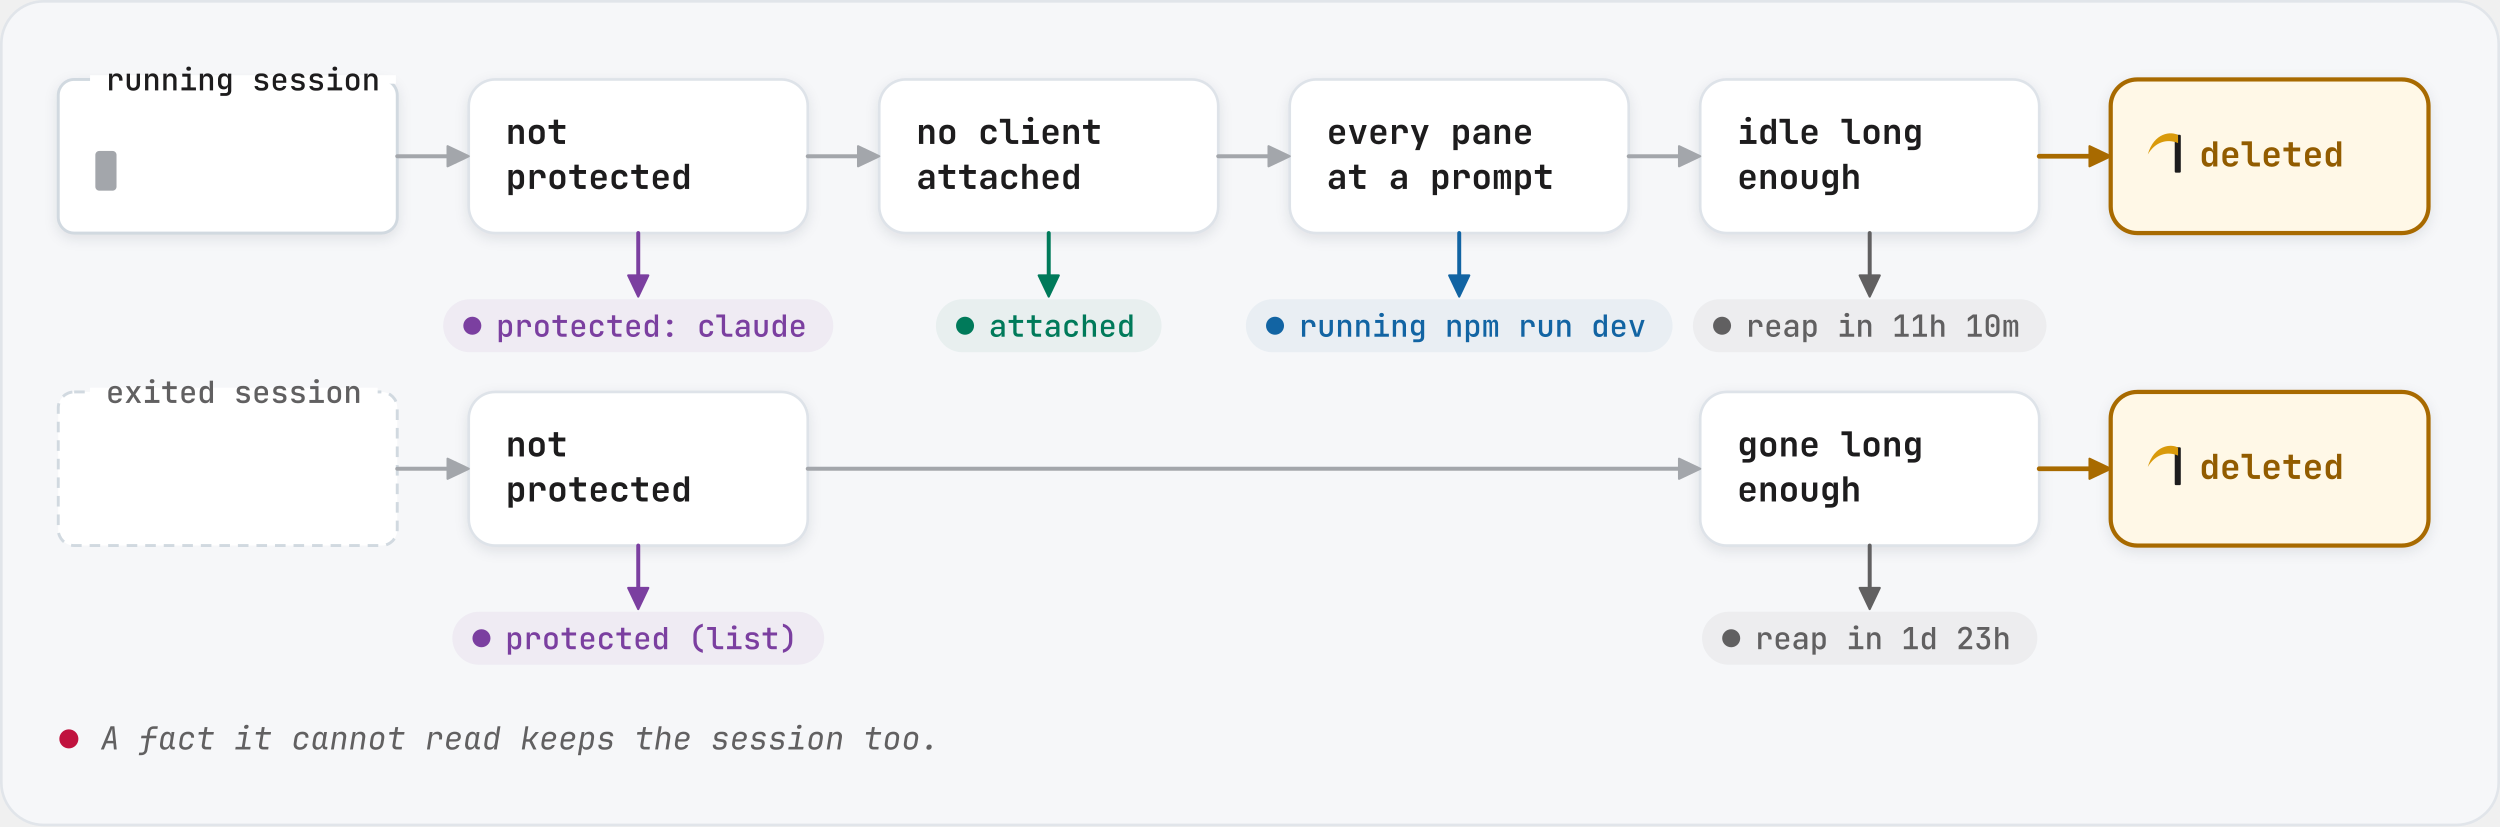
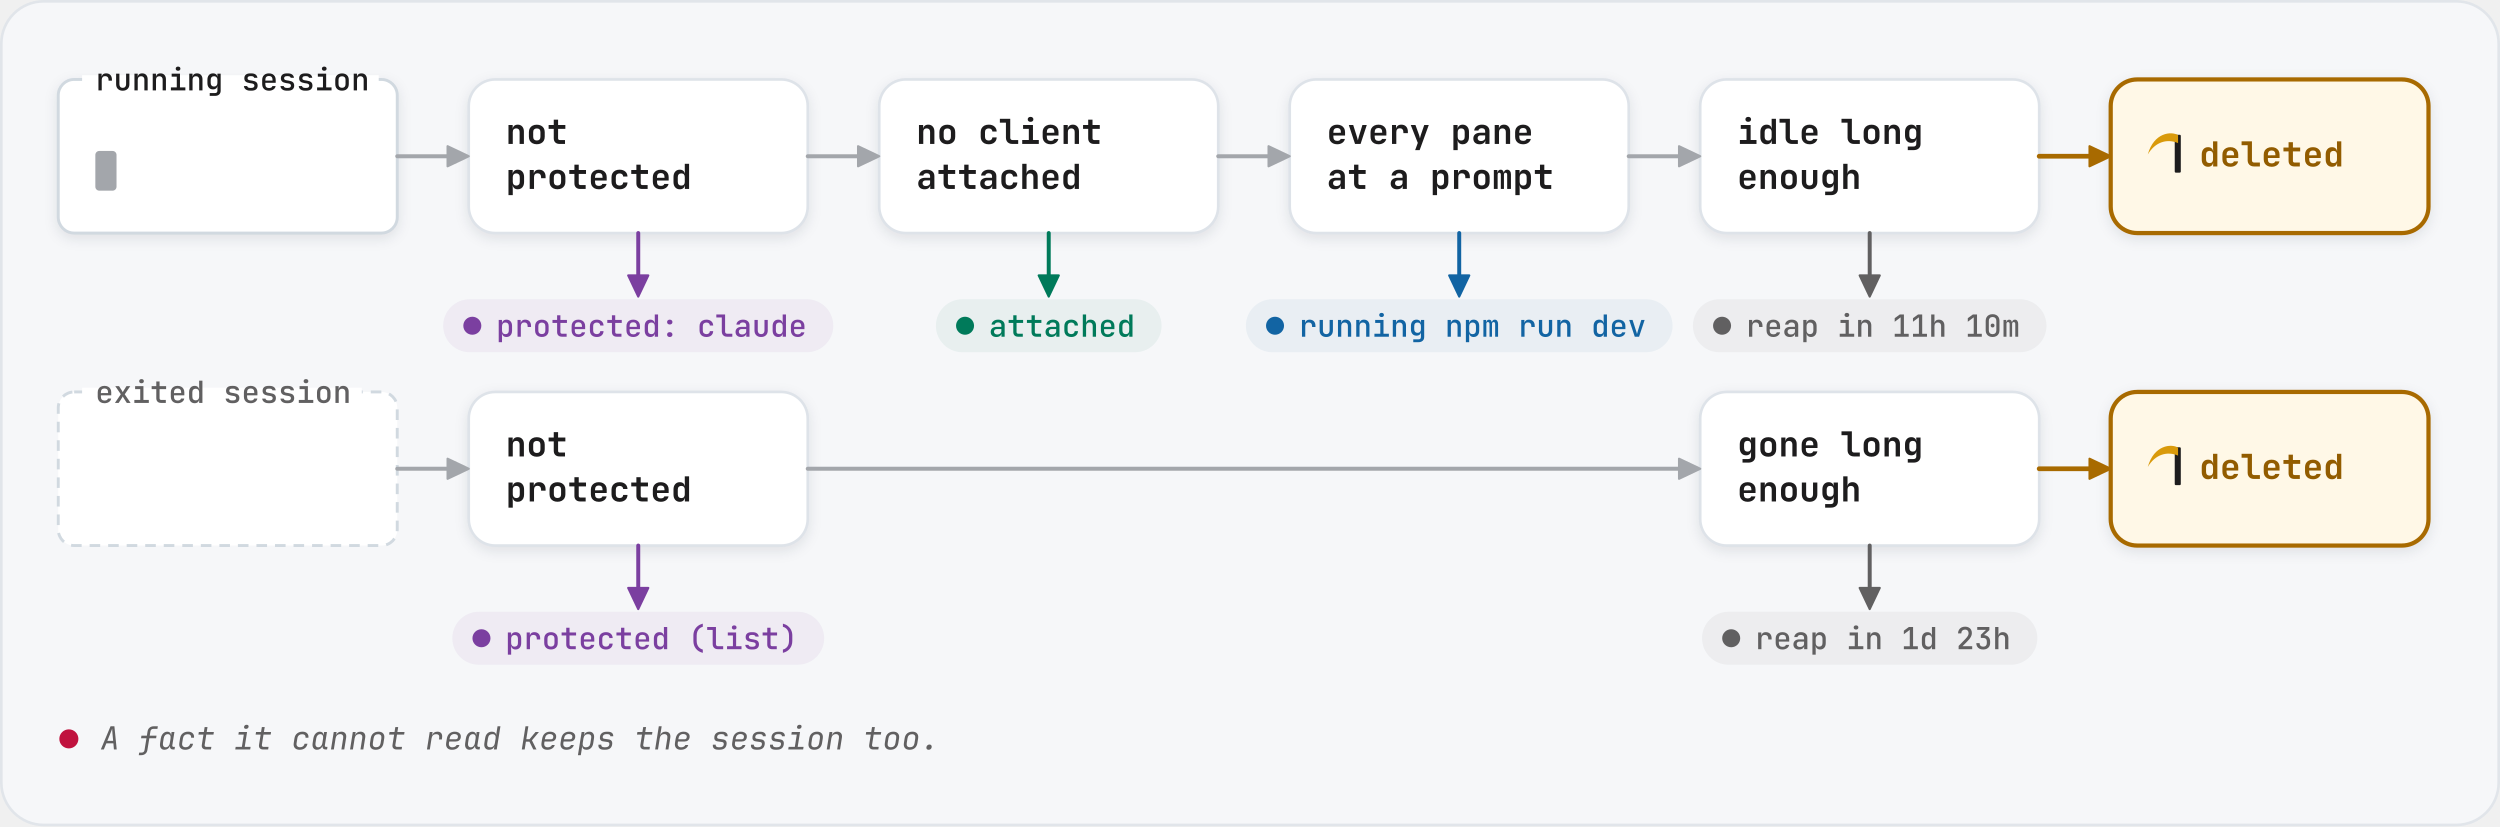
<svg xmlns="http://www.w3.org/2000/svg" viewBox="0 0 944 312" width="944" height="312" role="img" aria-label="A running session is deleted only if it is not protected, has no client attached, every pane is at a shell prompt and it has been idle long enough. Each check it fails keeps it, with the words the dashboard shows: protected: claude, attached, running npm run dev, reap in 11h 10m. An exited session is deleted once it has been gone long enough, unless protected. A fact it cannot read keeps the session too.">
  <defs>
    <filter id="lift" x="-8%" y="-20%" width="116%" height="160%" color-interpolation-filters="sRGB">
      <feGaussianBlur in="SourceAlpha" stdDeviation="2.4" />
      <feOffset dy="1.6" result="blur" />
      <feFlood flood-color="#101828" flood-opacity="0.10" />
      <feComposite in2="blur" operator="in" result="shade" />
      <feMerge>
        <feMergeNode in="shade" />
        <feMergeNode in="SourceGraphic" />
      </feMerge>
    </filter>
    <path id="g0" d="M102 0V-550H206V-445H232L199 -380Q199 -469 238 -514Q277 -560 354 -560Q442 -560 494 -506Q545 -451 545 -356V-319H434V-347Q434 -406 404 -438Q375 -469 322 -469Q269 -469 240 -437Q210 -405 210 -347V0Z" />
    <path id="g1" d="M299 10Q200 10 141 -48Q82 -105 82 -204V-550H190V-204Q190 -147 219 -116Q248 -84 299 -84Q351 -84 380 -116Q410 -147 410 -204V-550H518V-204Q518 -105 458 -48Q399 10 299 10Z" />
    <path id="g2" d="M84 0V-550H191V-445H217L191 -420Q191 -486 230 -523Q269 -560 338 -560Q420 -560 469 -508Q518 -455 518 -366V0H410V-354Q410 -408 381 -437Q352 -466 302 -466Q251 -466 222 -436Q192 -405 192 -347V0Z" />
    <path id="g3" d="M81 0V-98H274V-452H106V-550H379V-98H556V0ZM316 -645Q281 -645 260 -664Q239 -682 239 -713Q239 -745 260 -764Q281 -782 316 -782Q351 -782 372 -764Q393 -745 393 -713Q393 -682 372 -664Q351 -645 316 -645Z" />
    <path id="g4" d="M156 180V87H325Q367 87 388 67Q408 47 408 8V-47L410 -149H387L409 -169Q409 -106 370 -70Q330 -34 263 -34Q178 -34 129 -90Q80 -146 80 -241V-353Q80 -448 129 -504Q178 -560 263 -560Q330 -560 370 -524Q409 -487 409 -424L387 -445H409L408 -550H515V10Q515 89 465 134Q415 180 326 180ZM298 -127Q349 -127 378 -158Q408 -190 408 -246V-347Q408 -403 378 -434Q349 -466 298 -466Q245 -466 216 -436Q188 -405 188 -347V-246Q188 -189 216 -158Q245 -127 298 -127Z" />
    <path id="g5" d="M281 9Q222 9 178 -10Q133 -29 108 -62Q82 -96 78 -142H186Q190 -115 215 -98Q240 -82 281 -82H324Q373 -82 398 -102Q423 -122 423 -155Q423 -187 400 -206Q378 -224 334 -230L263 -241Q175 -255 134 -292Q92 -328 92 -400Q92 -476 142 -518Q191 -559 288 -559H326Q412 -559 464 -520Q515 -480 522 -414H414Q410 -438 388 -453Q365 -468 326 -468H288Q241 -468 220 -450Q198 -433 198 -399Q198 -369 217 -354Q236 -339 276 -333L349 -321Q442 -308 486 -270Q529 -231 529 -158Q529 -79 478 -35Q426 9 324 9Z" />
    <path id="g6" d="M300 10Q233 10 182 -16Q132 -43 105 -91Q78 -139 78 -203V-347Q78 -412 105 -460Q132 -507 182 -534Q233 -560 300 -560Q368 -560 418 -534Q468 -507 495 -460Q522 -412 522 -347V-249H182V-203Q182 -142 212 -110Q243 -78 301 -78Q348 -78 377 -94Q406 -111 413 -143H520Q508 -73 448 -32Q388 10 300 10ZM418 -314V-348Q418 -408 388 -441Q358 -474 300 -474Q243 -474 212 -441Q182 -408 182 -347V-322L426 -323Z" />
    <path id="g7" d="M300 9Q232 9 182 -17Q132 -43 105 -91Q78 -139 78 -204V-346Q78 -412 105 -460Q132 -507 182 -533Q232 -559 300 -559Q368 -559 418 -533Q468 -507 495 -460Q522 -412 522 -346V-204Q522 -139 495 -91Q468 -43 418 -17Q368 9 300 9ZM300 -86Q355 -86 385 -116Q415 -147 415 -204V-346Q415 -404 385 -434Q355 -464 300 -464Q246 -464 216 -434Q185 -404 185 -346V-204Q185 -147 216 -116Q246 -86 300 -86Z" />
    <path id="g8" d="M77 0V-550H199V-445H233L199 -416Q199 -484 238 -522Q278 -560 347 -560Q428 -560 476 -506Q525 -452 525 -361V0H400V-348Q400 -398 374 -425Q348 -452 301 -452Q255 -452 228 -424Q202 -396 202 -344V0Z" />
    <path id="g9" d="M300 9Q230 9 178 -18Q127 -44 98 -92Q70 -141 70 -207V-343Q70 -409 98 -458Q127 -506 178 -532Q230 -559 300 -559Q371 -559 422 -532Q473 -506 502 -458Q530 -409 530 -344V-207Q530 -141 502 -92Q473 -44 422 -18Q371 9 300 9ZM300 -100Q350 -100 378 -128Q405 -155 405 -207V-343Q405 -396 378 -423Q350 -450 300 -450Q251 -450 223 -423Q195 -396 195 -343V-207Q195 -155 223 -128Q251 -100 300 -100Z" />
    <path id="g10" d="M360 0Q281 0 236 -44Q192 -88 192 -165V-437H43V-550H192V-705H318V-550H529V-437H318V-165Q318 -113 369 -113H519V0Z" />
    <path id="g11" d="M77 180V-550H199V-445H227L199 -416Q199 -483 239 -522Q279 -560 347 -560Q430 -560 480 -503Q530 -446 530 -350V-201Q530 -137 508 -90Q485 -42 444 -16Q403 10 347 10Q279 10 239 -28Q199 -67 199 -134L227 -105H198L202 26V180ZM303 -98Q351 -98 378 -126Q405 -154 405 -206V-344Q405 -396 378 -424Q351 -452 303 -452Q256 -452 229 -424Q202 -395 202 -344V-206Q202 -155 229 -126Q256 -98 303 -98Z" />
    <path id="g12" d="M94 0V-550H212V-445H243L206 -381Q206 -470 246 -515Q286 -560 364 -560Q453 -560 504 -505Q555 -450 555 -353V-313H424V-344Q424 -397 396 -426Q369 -455 321 -455Q272 -455 246 -426Q219 -397 219 -344V0Z" />
    <path id="g13" d="M301 10Q231 10 179 -17Q127 -44 98 -92Q70 -141 70 -206V-344Q70 -409 98 -458Q127 -506 179 -533Q231 -560 301 -560Q370 -560 422 -533Q473 -506 502 -458Q530 -409 530 -344V-245H191V-206Q191 -148 219 -118Q247 -89 302 -89Q344 -89 370 -104Q396 -118 403 -146H526Q512 -75 450 -32Q389 10 301 10ZM409 -315V-345Q409 -402 382 -432Q355 -463 301 -463Q247 -463 219 -432Q191 -401 191 -344V-323L418 -325Z" />
    <path id="g14" d="M303 10Q233 10 180 -16Q128 -43 99 -92Q70 -140 70 -206V-344Q70 -411 99 -459Q128 -507 180 -534Q233 -560 303 -560Q407 -560 469 -506Q531 -453 534 -361H409Q406 -404 378 -428Q351 -451 303 -451Q253 -451 224 -424Q195 -396 195 -345V-206Q195 -155 224 -127Q253 -99 303 -99Q351 -99 378 -122Q406 -146 409 -189H534Q531 -97 469 -44Q407 10 303 10Z" />
    <path id="g15" d="M253 10Q171 10 120 -47Q70 -104 70 -200V-349Q70 -446 120 -503Q170 -560 253 -560Q321 -560 361 -522Q401 -483 401 -416L373 -445H402L398 -576V-730H523V0H401V-105H373L401 -134Q401 -67 361 -28Q321 10 253 10ZM297 -98Q345 -98 372 -126Q398 -155 398 -206V-344Q398 -395 372 -424Q345 -452 297 -452Q249 -452 222 -424Q195 -396 195 -344V-206Q195 -154 222 -126Q249 -98 297 -98Z" />
    <path id="g16" d="M384 0Q330 0 290 -22Q249 -44 226 -84Q203 -125 203 -178V-617H27V-730H328V-178Q328 -148 346 -130Q363 -113 393 -113H559V0Z" />
    <path id="g17" d="M76 0V-114H268V-437H101V-550H388V-114H558V0ZM318 -642Q280 -642 258 -662Q236 -681 236 -714Q236 -747 258 -766Q280 -786 318 -786Q356 -786 378 -766Q400 -747 400 -714Q400 -681 378 -662Q356 -642 318 -642Z" />
    <path id="g18" d="M239 10Q154 10 105 -35Q56 -80 56 -156Q56 -237 110 -281Q164 -325 263 -325H400V-372Q400 -412 374 -434Q348 -457 303 -457Q262 -457 235 -439Q208 -421 203 -390H81Q90 -468 151 -514Q212 -560 307 -560Q408 -560 466 -510Q525 -459 525 -373V0H404V-96H384L404 -123Q404 -62 359 -26Q314 10 239 10ZM280 -84Q333 -84 366 -111Q400 -138 400 -181V-248H265Q227 -248 204 -226Q181 -204 181 -168Q181 -129 208 -106Q234 -84 280 -84Z" />
    <path id="g19" d="M77 0V-730H202V-550L199 -445H233L199 -416Q199 -484 238 -522Q278 -560 347 -560Q428 -560 476 -506Q525 -452 525 -361V0H400V-348Q400 -398 374 -425Q348 -452 301 -452Q255 -452 228 -424Q202 -396 202 -344V0Z" />
    <path id="g20" d="M220 0 39 -550H167L272 -216Q281 -186 290 -154Q298 -122 302 -103Q307 -122 315 -154Q323 -186 331 -215L434 -550H561L381 0Z" />
    <path id="g21" d="M166 180 243 -30 38 -550H175L277 -269Q285 -246 293 -214Q301 -181 305 -160Q310 -181 318 -214Q326 -246 334 -269L430 -550H562L297 180Z" />
    <path id="g22" d="M52 0V-550H154V-476H175L158 -458Q158 -504 184 -532Q210 -560 251 -560Q295 -560 320 -524Q344 -488 344 -427L322 -476H356L343 -458Q343 -504 369 -532Q395 -560 438 -560Q489 -560 519 -522Q549 -484 549 -419V0H439V-414Q439 -441 427 -456Q415 -472 392 -472Q370 -472 358 -457Q345 -442 345 -414V0H255V-414Q255 -442 243 -457Q231 -472 208 -472Q185 -472 174 -457Q162 -442 162 -414V0Z" />
    <path id="g23" d="M152 180V76H315Q357 76 378 56Q399 35 399 -3V-44L401 -147H374L401 -174Q401 -107 362 -70Q322 -32 255 -32Q171 -32 122 -89Q72 -146 72 -243V-350Q72 -446 122 -503Q171 -560 255 -560Q322 -560 362 -522Q401 -485 401 -418L374 -445H401L398 -550H523V0Q523 83 468 132Q413 180 317 180ZM297 -140Q345 -140 372 -168Q398 -197 398 -248V-344Q398 -395 372 -424Q345 -452 297 -452Q249 -452 223 -424Q197 -396 197 -344V-248Q197 -196 223 -168Q249 -140 297 -140Z" />
    <path id="g24" d="M300 10Q195 10 135 -48Q75 -107 75 -208V-550H200V-209Q200 -156 226 -128Q252 -99 300 -99Q347 -99 374 -128Q400 -156 400 -209V-550H525V-208Q525 -107 464 -48Q403 10 300 10Z" />
    <path id="g25" d="M84 180V-550H191V-445H214L191 -420Q191 -485 232 -522Q272 -560 340 -560Q423 -560 472 -504Q522 -449 522 -353V-198Q522 -134 500 -88Q477 -41 436 -16Q396 10 340 10Q273 10 232 -28Q191 -65 191 -130L214 -105H189L192 23V180ZM303 -84Q356 -84 386 -114Q415 -145 415 -203V-347Q415 -405 386 -436Q356 -466 303 -466Q252 -466 222 -434Q192 -403 192 -347V-203Q192 -147 222 -116Q252 -84 303 -84Z" />
    <path id="g26" d="M360 0Q285 0 243 -41Q201 -82 201 -155V-452H49V-550H201V-705H309V-550H524V-452H309V-155Q309 -98 364 -98H514V0Z" />
    <path id="g27" d="M304 10Q236 10 184 -16Q133 -41 106 -90Q78 -138 78 -203V-347Q78 -413 106 -461Q133 -509 184 -534Q236 -560 304 -560Q403 -560 463 -508Q523 -456 526 -366H418Q415 -413 385 -439Q355 -465 304 -465Q249 -465 217 -434Q185 -404 185 -348V-203Q185 -147 217 -116Q249 -85 304 -85Q355 -85 385 -111Q415 -137 418 -184H526Q523 -94 463 -42Q403 10 304 10Z" />
    <path id="g28" d="M261 10Q178 10 128 -46Q78 -102 78 -197V-352Q78 -448 128 -504Q178 -560 261 -560Q329 -560 369 -522Q409 -485 409 -420L386 -445H411L408 -573V-730H516V0H409V-105H386L409 -130Q409 -65 369 -28Q329 10 261 10ZM298 -84Q349 -84 378 -116Q408 -147 408 -203V-347Q408 -403 378 -434Q349 -466 298 -466Q245 -466 215 -436Q185 -405 185 -347V-203Q185 -145 215 -114Q245 -84 298 -84Z" />
    <path id="g29" d="M300 -401Q261 -401 236 -423Q212 -445 212 -481Q212 -517 236 -538Q261 -560 300 -560Q340 -560 364 -538Q388 -517 388 -481Q388 -445 364 -423Q340 -401 300 -401ZM300 10Q261 10 236 -12Q212 -34 212 -69Q212 -106 236 -128Q261 -149 300 -149Q340 -149 364 -128Q388 -106 388 -69Q388 -34 364 -12Q340 10 300 10Z" />
    <path id="g30" d="M379 0Q328 0 290 -20Q252 -41 230 -79Q209 -117 209 -167V-632H29V-730H317V-167Q317 -135 335 -116Q353 -98 384 -98H554V0Z" />
    <path id="g31" d="M245 10Q159 10 110 -34Q60 -79 60 -156Q60 -234 112 -278Q165 -323 257 -323H410V-374Q410 -419 382 -444Q354 -469 303 -469Q258 -469 228 -450Q198 -430 193 -398H87Q96 -472 156 -516Q215 -560 306 -560Q404 -560 461 -510Q518 -461 518 -376V0H413V-101H395L413 -121Q413 -61 367 -26Q321 10 245 10ZM277 -73Q335 -73 372 -102Q410 -132 410 -178V-250H259Q217 -250 192 -227Q168 -204 168 -164Q168 -122 197 -98Q226 -73 277 -73Z" />
    <path id="g32" d="M84 0V-730H192V-550L191 -445H217L191 -420Q191 -486 230 -523Q269 -560 338 -560Q420 -560 469 -508Q518 -455 518 -366V0H410V-354Q410 -408 381 -438Q352 -468 302 -468Q251 -468 222 -436Q192 -405 192 -347V0Z" />
    <path id="g33" d="M59 0V-550H149V-480H169L154 -459Q154 -505 179 -532Q204 -560 246 -560Q291 -560 316 -525Q340 -490 340 -429L316 -480H354L338 -459Q338 -505 364 -532Q389 -560 432 -560Q483 -560 512 -522Q541 -483 541 -419V0H445V-416Q445 -447 432 -464Q418 -481 393 -481Q368 -481 354 -464Q341 -448 341 -417V0H260V-416Q260 -448 246 -464Q232 -481 206 -481Q181 -481 168 -464Q156 -448 156 -417V0Z" />
    <path id="g34" d="M229 0 47 -550H157L270 -198Q281 -167 290 -136Q298 -104 302 -86Q307 -104 316 -136Q324 -167 333 -198L444 -550H553L371 0Z" />
    <path id="g35" d="M87 0V-96H281V-636L86 -491V-608L253 -730H389V-96H546V0Z" />
    <path id="g36" d="M300 10Q231 10 180 -17Q130 -44 102 -92Q74 -141 74 -206V-524Q74 -590 102 -638Q129 -686 180 -713Q231 -740 300 -740Q370 -740 420 -713Q471 -686 498 -638Q526 -590 526 -524V-206Q526 -141 498 -92Q470 -44 420 -17Q369 10 300 10ZM300 -83Q356 -83 390 -117Q423 -151 423 -206V-524Q423 -579 390 -613Q356 -647 300 -647Q244 -647 210 -613Q177 -579 177 -524V-206Q177 -151 210 -117Q244 -83 300 -83ZM300 -303Q272 -303 254 -321Q237 -339 237 -368Q237 -396 254 -414Q272 -431 300 -431Q328 -431 346 -414Q363 -396 363 -368Q363 -339 346 -321Q328 -303 300 -303Z" />
    <path id="g37" d="M43 0 236 -284 55 -550H179L276 -398Q283 -386 290 -372Q297 -359 301 -350Q304 -359 311 -372Q318 -386 325 -398L422 -550H546L365 -283L557 0H433L326 -165Q319 -177 312 -192Q305 -207 301 -216Q297 -207 290 -192Q282 -177 274 -165L166 0Z" />
    <path id="g38" d="M485 120Q338 83 257 -20Q176 -122 176 -270V-450Q176 -547 214 -626Q251 -705 320 -760Q390 -816 485 -840V-736Q423 -721 378 -682Q333 -642 308 -583Q284 -524 284 -450V-270Q284 -198 308 -139Q333 -80 378 -42Q423 -3 485 12Z" />
    <path id="g39" d="M115 120V12Q177 -3 222 -42Q267 -80 292 -139Q316 -198 316 -270V-450Q316 -524 292 -583Q267 -642 222 -682Q177 -721 115 -736V-840Q211 -816 280 -760Q349 -705 386 -626Q424 -547 424 -450V-270Q424 -122 343 -20Q262 83 115 120Z" />
    <path id="g40" d="M85 0V-107L311 -340Q363 -394 388 -438Q412 -481 412 -524Q412 -580 382 -612Q351 -644 298 -644Q240 -644 206 -610Q173 -577 173 -519H65Q67 -587 96 -636Q125 -686 177 -713Q229 -740 299 -740Q366 -740 416 -714Q466 -688 493 -641Q520 -594 520 -530Q520 -465 486 -403Q453 -341 377 -265L212 -98H531V0Z" />
    <path id="g41" d="M291 10Q222 10 171 -16Q120 -42 92 -90Q65 -137 65 -200H173Q173 -145 204 -114Q236 -83 292 -83Q349 -83 380 -115Q411 -147 411 -200V-254Q411 -310 380 -340Q349 -371 292 -371H214V-473L384 -635H96V-730H494V-628L293 -439V-465Q397 -465 458 -408Q519 -351 519 -255V-200Q519 -137 491 -90Q463 -42 412 -16Q360 10 291 10Z" />
    <path id="g42" d="M6 0 312 -730H433L506 0H418L401 -194H180L101 0ZM210 -270H394L373 -495Q367 -559 365 -602Q363 -645 363 -658Q359 -645 344 -602Q328 -559 302 -496Z" />
    <path id="g43" d="M0 180 13 98H87Q168 98 181 20L242 -353H71L84 -435H255L277 -570Q289 -644 342 -687Q394 -730 475 -730H600L587 -648H461Q380 -648 367 -570L345 -435H559L546 -353H332L271 20Q259 94 206 137Q154 180 73 180Z" />
    <path id="g44" d="M205 10Q156 10 122 -16Q88 -42 74 -88Q61 -134 70 -194L95 -355Q105 -416 134 -462Q163 -508 205 -534Q247 -560 296 -560Q352 -560 384 -528Q416 -497 414 -445H417L432 -550H522L455 -127Q452 -107 463 -94Q474 -82 493 -82H538L525 0H475Q426 0 400 -32Q374 -64 381 -111Q362 -56 314 -23Q267 10 205 10ZM248 -68Q298 -68 332 -104Q367 -139 377 -200L400 -350Q409 -411 386 -446Q362 -482 313 -482Q263 -482 228 -446Q193 -411 184 -350L161 -200Q152 -139 176 -104Q199 -68 248 -68Z" />
    <path id="g45" d="M262 10Q164 10 112 -46Q61 -103 76 -200L99 -350Q114 -450 182 -505Q249 -560 353 -560Q448 -560 498 -508Q549 -456 538 -370H448Q453 -423 424 -452Q396 -480 340 -480Q281 -480 240 -446Q200 -413 190 -351L166 -200Q156 -138 186 -104Q216 -70 275 -70Q331 -70 368 -99Q406 -128 418 -180H508Q490 -89 426 -40Q361 10 262 10Z" />
    <path id="g46" d="M311 0Q243 0 208 -40Q174 -79 184 -145L235 -468H77L90 -550H248L273 -705H363L338 -550H563L550 -468H325L274 -145Q270 -117 284 -100Q297 -82 324 -82H484L471 0Z" />
    <path id="g47" d="M36 0 49 -82H244L305 -468H135L148 -550H408L334 -82H519L506 0ZM374 -649Q341 -649 325 -666Q309 -683 313 -712Q318 -742 340 -760Q361 -777 394 -777Q427 -777 444 -760Q460 -742 455 -712Q451 -683 429 -666Q407 -649 374 -649Z" />
    <path id="g48" d="M48 0 135 -550H225L208 -445H210Q225 -500 268 -530Q311 -560 374 -560Q457 -560 498 -509Q539 -458 525 -370L466 0H376L432 -354Q442 -417 416 -450Q390 -484 336 -484Q280 -484 242 -449Q204 -414 193 -350L138 0Z" />
    <path id="g49" d="M254 10Q157 10 109 -46Q61 -103 76 -200L99 -350Q114 -450 178 -505Q243 -560 345 -560Q442 -560 490 -504Q539 -447 524 -351L500 -200Q484 -100 420 -45Q355 10 254 10ZM267 -70Q326 -70 363 -103Q400 -136 410 -200L433 -350Q443 -414 417 -447Q391 -480 332 -480Q274 -480 236 -447Q199 -414 189 -350L166 -200Q156 -136 182 -103Q209 -70 267 -70Z" />
    <path id="g50" d="M68 0 155 -550H245L228 -445H230Q246 -498 289 -529Q332 -560 396 -560Q482 -560 520 -508Q558 -457 543 -362L536 -315H446L453 -362Q472 -482 355 -482Q296 -482 260 -448Q224 -414 213 -350L158 0Z" />
    <path id="g51" d="M254 10Q157 10 107 -48Q57 -107 73 -210L94 -340Q111 -445 176 -502Q242 -560 345 -560Q408 -560 453 -537Q498 -514 520 -474Q541 -434 533 -382Q523 -317 480 -284Q438 -250 370 -250H168L160 -200Q150 -139 180 -104Q209 -68 267 -68Q317 -68 352 -88Q388 -107 400 -140H490Q470 -69 408 -30Q346 10 254 10ZM179 -322H380Q404 -322 420 -336Q437 -350 442 -382Q450 -429 420 -458Q389 -486 333 -486Q272 -486 232 -450Q193 -415 183 -350Z" />
    <path id="g52" d="M222 10Q143 10 102 -46Q60 -102 74 -194L99 -355Q114 -453 170 -506Q226 -560 313 -560Q375 -560 410 -529Q446 -498 445 -445H446L464 -570L490 -730H580L464 0H374L391 -105H390Q375 -50 332 -20Q288 10 222 10ZM265 -68Q321 -68 358 -103Q396 -138 406 -200L429 -350Q439 -412 412 -447Q386 -482 330 -482Q273 -482 236 -452Q200 -423 189 -355L164 -195Q154 -128 181 -98Q208 -68 265 -68Z" />
    <path id="g53" d="M53 0 169 -730H259L194 -323H295L485 -550H592L372 -288L515 0H414L293 -245H182L143 0Z" />
    <path id="g54" d="M19 180 135 -550H225L208 -445H209Q224 -500 268 -530Q311 -560 377 -560Q458 -560 498 -504Q539 -449 525 -356L500 -195Q485 -98 428 -44Q372 10 286 10Q226 10 190 -22Q155 -53 156 -105H153L135 20L109 180ZM269 -68Q326 -68 363 -98Q400 -128 410 -195L435 -355Q446 -423 418 -452Q391 -482 334 -482Q279 -482 241 -447Q203 -412 193 -350L170 -200Q160 -138 187 -103Q214 -68 269 -68Z" />
    <path id="g55" d="M233 8Q142 8 98 -34Q54 -75 65 -151H155Q149 -113 172 -92Q196 -70 245 -70H289Q339 -70 370 -92Q401 -114 407 -154Q419 -225 355 -234L207 -256Q152 -264 127 -302Q102 -341 112 -404Q123 -479 178 -518Q232 -558 322 -558H366Q447 -558 491 -520Q535 -481 529 -415H438Q440 -444 418 -463Q395 -482 354 -482H310Q264 -482 235 -461Q206 -440 200 -404Q191 -345 243 -338L381 -318Q519 -298 495 -154Q469 8 277 8Z" />
    <path id="g56" d="M48 0 164 -730H254L225 -550L208 -445H210Q225 -500 268 -530Q311 -560 374 -560Q457 -560 498 -509Q539 -458 525 -370L466 0H376L432 -355Q442 -417 416 -450Q390 -484 336 -484Q280 -484 242 -449Q203 -414 193 -350L138 0Z" />
    <path id="g57" d="M254 10Q217 10 198 -12Q178 -35 184 -71Q190 -109 217 -132Q244 -156 281 -156Q318 -156 337 -132Q356 -109 350 -71Q344 -35 318 -12Q291 10 254 10Z" />
  </defs>
  <rect x="0.5" y="0.5" width="943" height="311" rx="16" fill="#F6F7F9" stroke="#E1E5EA" />
  <g transform="translate(22 22)">
    <rect x="0" y="8" width="128" height="58" rx="6" fill="#FFFFFF" stroke="#D1D9E0" stroke-width="1.1" filter="url(#lift)" />
-     <rect x="12" y="6.4" width="115.5" height="3.2" rx="0" fill="#FFFFFF" />
+     <rect x="9" y="6.4" width="112" height="3.2" rx="0" fill="#FFFFFF" />
    <g transform="scale(0.0115)" fill="#1D1C1D">
-       <use href="#g0" x="1565.2" y="1055.7" />
-       <use href="#g1" x="2165.2" y="1055.7" />
-       <use href="#g2" x="2765.2" y="1055.7" />
-       <use href="#g2" x="3365.2" y="1055.7" />
-       <use href="#g3" x="3965.2" y="1055.7" />
-       <use href="#g2" x="4565.2" y="1055.7" />
-       <use href="#g4" x="5165.2" y="1055.7" />
-       <use href="#g5" x="6365.2" y="1055.7" />
-       <use href="#g6" x="6965.2" y="1055.7" />
-       <use href="#g5" x="7565.2" y="1055.7" />
-       <use href="#g5" x="8165.2" y="1055.7" />
-       <use href="#g3" x="8765.2" y="1055.7" />
-       <use href="#g7" x="9365.2" y="1055.7" />
-       <use href="#g2" x="9965.2" y="1055.7" />
+       <use href="#g0" x="1217.4" y="1055.7" />
+       <use href="#g1" x="1817.4" y="1055.7" />
+       <use href="#g2" x="2417.4" y="1055.7" />
+       <use href="#g2" x="3017.4" y="1055.7" />
+       <use href="#g3" x="3617.4" y="1055.7" />
+       <use href="#g2" x="4217.4" y="1055.7" />
+       <use href="#g4" x="4817.4" y="1055.7" />
+       <use href="#g5" x="6017.4" y="1055.7" />
+       <use href="#g6" x="6617.4" y="1055.7" />
+       <use href="#g5" x="7217.4" y="1055.7" />
+       <use href="#g5" x="7817.4" y="1055.7" />
+       <use href="#g3" x="8417.4" y="1055.7" />
+       <use href="#g7" x="9017.4" y="1055.7" />
+       <use href="#g2" x="9617.4" y="1055.7" />
    </g>
    <rect x="14" y="35.0" width="8" height="15" rx="1.5" fill="#A3A6AB" />
    <rect x="155" y="8" width="128" height="58" rx="10" fill="#FFFFFF" stroke="#DEE3E9" stroke-width="1" filter="url(#lift)" />
    <g transform="scale(0.013)" fill="#1D1C1D">
      <use href="#g8" x="13000.0" y="2488.5" />
      <use href="#g9" x="13600.0" y="2488.5" />
      <use href="#g10" x="14200.0" y="2488.5" />
    </g>
    <g transform="scale(0.013)" fill="#1D1C1D">
      <use href="#g11" x="13000.0" y="3796.2" />
      <use href="#g12" x="13600.0" y="3796.2" />
      <use href="#g9" x="14200.0" y="3796.2" />
      <use href="#g10" x="14800.0" y="3796.2" />
      <use href="#g13" x="15400.0" y="3796.2" />
      <use href="#g14" x="16000.0" y="3796.2" />
      <use href="#g10" x="16600.0" y="3796.2" />
      <use href="#g13" x="17200.0" y="3796.2" />
      <use href="#g15" x="17800.0" y="3796.2" />
    </g>
    <path d="M128,37.0 L148.0,37.0" fill="none" stroke="#A3A6AB" stroke-width="1.5" stroke-linejoin="round" stroke-linecap="round" />
    <path d="M155,37.0 L147.0,40.8 L147.0,33.2 Z" fill="#A3A6AB" stroke="#A3A6AB" stroke-width="0.8" stroke-linejoin="round" />
    <rect x="310" y="8" width="128" height="58" rx="10" fill="#FFFFFF" stroke="#DEE3E9" stroke-width="1" filter="url(#lift)" />
    <g transform="scale(0.013)" fill="#1D1C1D">
      <use href="#g8" x="24923.1" y="2488.5" />
      <use href="#g9" x="25523.1" y="2488.5" />
      <use href="#g14" x="26723.1" y="2488.5" />
      <use href="#g16" x="27323.1" y="2488.5" />
      <use href="#g17" x="27923.1" y="2488.5" />
      <use href="#g13" x="28523.1" y="2488.5" />
      <use href="#g8" x="29123.1" y="2488.5" />
      <use href="#g10" x="29723.1" y="2488.5" />
    </g>
    <g transform="scale(0.013)" fill="#1D1C1D">
      <use href="#g18" x="24923.1" y="3796.2" />
      <use href="#g10" x="25523.1" y="3796.2" />
      <use href="#g10" x="26123.1" y="3796.2" />
      <use href="#g18" x="26723.1" y="3796.2" />
      <use href="#g14" x="27323.1" y="3796.2" />
      <use href="#g19" x="27923.1" y="3796.2" />
      <use href="#g13" x="28523.1" y="3796.2" />
      <use href="#g15" x="29123.1" y="3796.2" />
    </g>
    <path d="M283,37.0 L303.0,37.0" fill="none" stroke="#A3A6AB" stroke-width="1.5" stroke-linejoin="round" stroke-linecap="round" />
    <path d="M310,37.0 L302.0,40.8 L302.0,33.2 Z" fill="#A3A6AB" stroke="#A3A6AB" stroke-width="0.8" stroke-linejoin="round" />
    <rect x="465" y="8" width="128" height="58" rx="10" fill="#FFFFFF" stroke="#DEE3E9" stroke-width="1" filter="url(#lift)" />
    <g transform="scale(0.013)" fill="#1D1C1D">
      <use href="#g13" x="36846.2" y="2488.5" />
      <use href="#g20" x="37446.2" y="2488.5" />
      <use href="#g13" x="38046.2" y="2488.5" />
      <use href="#g12" x="38646.2" y="2488.5" />
      <use href="#g21" x="39246.2" y="2488.5" />
      <use href="#g11" x="40446.2" y="2488.5" />
      <use href="#g18" x="41046.2" y="2488.5" />
      <use href="#g8" x="41646.2" y="2488.5" />
      <use href="#g13" x="42246.2" y="2488.5" />
    </g>
    <g transform="scale(0.013)" fill="#1D1C1D">
      <use href="#g18" x="36846.2" y="3796.2" />
      <use href="#g10" x="37446.2" y="3796.2" />
      <use href="#g18" x="38646.2" y="3796.2" />
      <use href="#g11" x="39846.2" y="3796.2" />
      <use href="#g12" x="40446.2" y="3796.2" />
      <use href="#g9" x="41046.2" y="3796.2" />
      <use href="#g22" x="41646.2" y="3796.2" />
      <use href="#g11" x="42246.2" y="3796.2" />
      <use href="#g10" x="42846.2" y="3796.2" />
    </g>
    <path d="M438,37.0 L458.0,37.0" fill="none" stroke="#A3A6AB" stroke-width="1.5" stroke-linejoin="round" stroke-linecap="round" />
    <path d="M465,37.0 L457.0,40.8 L457.0,33.2 Z" fill="#A3A6AB" stroke="#A3A6AB" stroke-width="0.8" stroke-linejoin="round" />
    <rect x="620" y="8" width="128" height="58" rx="10" fill="#FFFFFF" stroke="#DEE3E9" stroke-width="1" filter="url(#lift)" />
    <g transform="scale(0.013)" fill="#1D1C1D">
      <use href="#g17" x="48769.2" y="2488.5" />
      <use href="#g15" x="49369.2" y="2488.5" />
      <use href="#g16" x="49969.2" y="2488.5" />
      <use href="#g13" x="50569.2" y="2488.5" />
      <use href="#g16" x="51769.2" y="2488.5" />
      <use href="#g9" x="52369.2" y="2488.5" />
      <use href="#g8" x="52969.2" y="2488.5" />
      <use href="#g23" x="53569.2" y="2488.5" />
    </g>
    <g transform="scale(0.013)" fill="#1D1C1D">
      <use href="#g13" x="48769.2" y="3796.2" />
      <use href="#g8" x="49369.2" y="3796.2" />
      <use href="#g9" x="49969.2" y="3796.2" />
      <use href="#g24" x="50569.2" y="3796.2" />
      <use href="#g23" x="51169.2" y="3796.2" />
      <use href="#g19" x="51769.2" y="3796.2" />
    </g>
    <path d="M593,37.0 L613.0,37.0" fill="none" stroke="#A3A6AB" stroke-width="1.5" stroke-linejoin="round" stroke-linecap="round" />
    <path d="M620,37.0 L612.0,40.8 L612.0,33.2 Z" fill="#A3A6AB" stroke="#A3A6AB" stroke-width="0.8" stroke-linejoin="round" />
    <rect x="775" y="8" width="120" height="58" rx="10" fill="#FFF8E7" stroke="#A86A00" stroke-width="1.6" filter="url(#lift)" />
    <rect x="799.18" y="28.89" width="2.29" height="14.30" rx="0.41" fill="#1D1C1D" />
    <path d="M800.44,29.03 C797.87,27.46 791.29,28.03 789.00,36.33 C791.86,31.46 796.44,30.32 800.44,32.04 Z" fill="#D99A0B" />
    <g transform="scale(0.013)" fill="#925C00">
      <use href="#g15" x="62190.0" y="3142.3" />
      <use href="#g13" x="62790.0" y="3142.3" />
      <use href="#g16" x="63390.0" y="3142.3" />
      <use href="#g13" x="63990.0" y="3142.3" />
      <use href="#g10" x="64590.0" y="3142.3" />
      <use href="#g13" x="65190.0" y="3142.3" />
      <use href="#g15" x="65790.0" y="3142.3" />
    </g>
    <path d="M748,37.0 L768.0,37.0" fill="none" stroke="#A86A00" stroke-width="1.8" stroke-linejoin="round" stroke-linecap="round" />
    <path d="M775,37.0 L767.0,40.8 L767.0,33.2 Z" fill="#A86A00" stroke="#A86A00" stroke-width="0.8" stroke-linejoin="round" />
    <path d="M219.0,66 L219.0,83.0" fill="none" stroke="#7B3FA0" stroke-width="1.5" stroke-linejoin="round" stroke-linecap="round" />
    <path d="M219.0,90 L215.2,82.0 L222.8,82.0 Z" fill="#7B3FA0" stroke="#7B3FA0" stroke-width="0.8" stroke-linejoin="round" />
    <rect x="145.35" y="91" width="147.3" height="20" rx="10.0" fill="#7B3FA0" fill-opacity="0.06" />
    <circle cx="156.35" cy="101.0" r="3.4" fill="#7B3FA0" />
    <g transform="scale(0.0115)" fill="#7B3FA0">
      <use href="#g25" x="14378.3" y="9142.6" />
      <use href="#g0" x="14978.3" y="9142.6" />
      <use href="#g7" x="15578.3" y="9142.6" />
      <use href="#g26" x="16178.3" y="9142.6" />
      <use href="#g6" x="16778.3" y="9142.6" />
      <use href="#g27" x="17378.3" y="9142.6" />
      <use href="#g26" x="17978.3" y="9142.6" />
      <use href="#g6" x="18578.3" y="9142.6" />
      <use href="#g28" x="19178.3" y="9142.6" />
      <use href="#g29" x="19778.3" y="9142.6" />
      <use href="#g27" x="20978.3" y="9142.6" />
      <use href="#g30" x="21578.3" y="9142.6" />
      <use href="#g31" x="22178.3" y="9142.6" />
      <use href="#g1" x="22778.3" y="9142.6" />
      <use href="#g28" x="23378.3" y="9142.6" />
      <use href="#g6" x="23978.3" y="9142.6" />
    </g>
    <path d="M374.0,66 L374.0,83.0" fill="none" stroke="#007A5A" stroke-width="1.5" stroke-linejoin="round" stroke-linecap="round" />
    <path d="M374.0,90 L370.2,82.0 L377.8,82.0 Z" fill="#007A5A" stroke="#007A5A" stroke-width="0.8" stroke-linejoin="round" />
    <rect x="331.4" y="91" width="85.2" height="20" rx="10.0" fill="#007A5A" fill-opacity="0.06" />
    <circle cx="342.4" cy="101.0" r="3.4" fill="#007A5A" />
    <g transform="scale(0.0115)" fill="#007A5A">
      <use href="#g31" x="30556.5" y="9142.6" />
      <use href="#g26" x="31156.5" y="9142.6" />
      <use href="#g26" x="31756.5" y="9142.6" />
      <use href="#g31" x="32356.5" y="9142.6" />
      <use href="#g27" x="32956.5" y="9142.6" />
      <use href="#g32" x="33556.5" y="9142.6" />
      <use href="#g6" x="34156.5" y="9142.6" />
      <use href="#g28" x="34756.5" y="9142.6" />
    </g>
    <path d="M529.0,66 L529.0,83.0" fill="none" stroke="#1264A3" stroke-width="1.5" stroke-linejoin="round" stroke-linecap="round" />
    <path d="M529.0,90 L525.2,82.0 L532.8,82.0 Z" fill="#1264A3" stroke="#1264A3" stroke-width="0.8" stroke-linejoin="round" />
    <rect x="448.45" y="91" width="161.1" height="20" rx="10.0" fill="#1264A3" fill-opacity="0.06" />
    <circle cx="459.45" cy="101.0" r="3.4" fill="#1264A3" />
    <g transform="scale(0.0115)" fill="#1264A3">
      <use href="#g0" x="40734.8" y="9142.6" />
      <use href="#g1" x="41334.8" y="9142.6" />
      <use href="#g2" x="41934.8" y="9142.6" />
      <use href="#g2" x="42534.8" y="9142.6" />
      <use href="#g3" x="43134.8" y="9142.6" />
      <use href="#g2" x="43734.8" y="9142.6" />
      <use href="#g4" x="44334.8" y="9142.6" />
      <use href="#g2" x="45534.8" y="9142.6" />
      <use href="#g25" x="46134.8" y="9142.6" />
      <use href="#g33" x="46734.8" y="9142.6" />
      <use href="#g0" x="47934.8" y="9142.6" />
      <use href="#g1" x="48534.8" y="9142.6" />
      <use href="#g2" x="49134.8" y="9142.6" />
      <use href="#g28" x="50334.8" y="9142.6" />
      <use href="#g6" x="50934.8" y="9142.6" />
      <use href="#g34" x="51534.8" y="9142.6" />
    </g>
    <path d="M684.0,66 L684.0,83.0" fill="none" stroke="#616061" stroke-width="1.5" stroke-linejoin="round" stroke-linecap="round" />
    <path d="M684.0,90 L680.2,82.0 L687.8,82.0 Z" fill="#616061" stroke="#616061" stroke-width="0.8" stroke-linejoin="round" />
    <rect x="617.25" y="91" width="133.5" height="20" rx="10.0" fill="#616061" fill-opacity="0.06" />
    <circle cx="628.25" cy="101.0" r="3.4" fill="#616061" />
    <g transform="scale(0.0115)" fill="#616061">
      <use href="#g0" x="55413.0" y="9142.6" />
      <use href="#g6" x="56013.0" y="9142.6" />
      <use href="#g31" x="56613.0" y="9142.6" />
      <use href="#g25" x="57213.0" y="9142.6" />
      <use href="#g3" x="58413.0" y="9142.6" />
      <use href="#g2" x="59013.0" y="9142.6" />
      <use href="#g35" x="60213.0" y="9142.6" />
      <use href="#g35" x="60813.0" y="9142.6" />
      <use href="#g32" x="61413.0" y="9142.6" />
      <use href="#g35" x="62613.0" y="9142.6" />
      <use href="#g36" x="63213.0" y="9142.6" />
      <use href="#g33" x="63813.0" y="9142.6" />
    </g>
    <rect x="0" y="126" width="128" height="58" rx="6" fill="#FFFFFF" stroke="#D1D9E0" stroke-width="1.1" stroke-dasharray="4 3" />
-     <rect x="12" y="124.4" width="108.6" height="3.2" rx="0" fill="#FFFFFF" />
+     <rect x="9" y="124.4" width="105.6" height="3.2" rx="0" fill="#FFFFFF" />
    <g transform="scale(0.0115)" fill="#616061">
-       <use href="#g6" x="1565.2" y="11316.5" />
-       <use href="#g37" x="2165.2" y="11316.5" />
-       <use href="#g3" x="2765.2" y="11316.5" />
-       <use href="#g26" x="3365.2" y="11316.5" />
-       <use href="#g6" x="3965.2" y="11316.5" />
-       <use href="#g28" x="4565.2" y="11316.5" />
-       <use href="#g5" x="5765.2" y="11316.5" />
-       <use href="#g6" x="6365.2" y="11316.5" />
-       <use href="#g5" x="6965.2" y="11316.5" />
-       <use href="#g5" x="7565.2" y="11316.5" />
-       <use href="#g3" x="8165.2" y="11316.5" />
-       <use href="#g7" x="8765.2" y="11316.5" />
-       <use href="#g2" x="9365.2" y="11316.5" />
+       <use href="#g6" x="1217.4" y="11316.5" />
+       <use href="#g37" x="1817.4" y="11316.5" />
+       <use href="#g3" x="2417.4" y="11316.5" />
+       <use href="#g26" x="3017.4" y="11316.5" />
+       <use href="#g6" x="3617.4" y="11316.5" />
+       <use href="#g28" x="4217.4" y="11316.5" />
+       <use href="#g5" x="5417.4" y="11316.5" />
+       <use href="#g6" x="6017.4" y="11316.5" />
+       <use href="#g5" x="6617.4" y="11316.5" />
+       <use href="#g5" x="7217.4" y="11316.5" />
+       <use href="#g3" x="7817.4" y="11316.5" />
+       <use href="#g7" x="8417.4" y="11316.5" />
+       <use href="#g2" x="9017.4" y="11316.5" />
    </g>
    <rect x="155" y="126" width="128" height="58" rx="10" fill="#FFFFFF" stroke="#DEE3E9" stroke-width="1" filter="url(#lift)" />
    <g transform="scale(0.013)" fill="#1D1C1D">
      <use href="#g8" x="13000.0" y="11565.4" />
      <use href="#g9" x="13600.0" y="11565.4" />
      <use href="#g10" x="14200.0" y="11565.4" />
    </g>
    <g transform="scale(0.013)" fill="#1D1C1D">
      <use href="#g11" x="13000.0" y="12873.1" />
      <use href="#g12" x="13600.0" y="12873.1" />
      <use href="#g9" x="14200.0" y="12873.1" />
      <use href="#g10" x="14800.0" y="12873.1" />
      <use href="#g13" x="15400.0" y="12873.1" />
      <use href="#g14" x="16000.0" y="12873.1" />
      <use href="#g10" x="16600.0" y="12873.1" />
      <use href="#g13" x="17200.0" y="12873.1" />
      <use href="#g15" x="17800.0" y="12873.1" />
    </g>
    <path d="M128,155.0 L148.0,155.0" fill="none" stroke="#A3A6AB" stroke-width="1.5" stroke-linejoin="round" stroke-linecap="round" />
    <path d="M155,155.0 L147.0,158.8 L147.0,151.2 Z" fill="#A3A6AB" stroke="#A3A6AB" stroke-width="0.8" stroke-linejoin="round" />
    <rect x="620" y="126" width="128" height="58" rx="10" fill="#FFFFFF" stroke="#DEE3E9" stroke-width="1" filter="url(#lift)" />
    <g transform="scale(0.013)" fill="#1D1C1D">
      <use href="#g23" x="48769.2" y="11565.4" />
      <use href="#g9" x="49369.2" y="11565.4" />
      <use href="#g8" x="49969.2" y="11565.4" />
      <use href="#g13" x="50569.2" y="11565.4" />
      <use href="#g16" x="51769.2" y="11565.4" />
      <use href="#g9" x="52369.2" y="11565.4" />
      <use href="#g8" x="52969.2" y="11565.4" />
      <use href="#g23" x="53569.2" y="11565.4" />
    </g>
    <g transform="scale(0.013)" fill="#1D1C1D">
      <use href="#g13" x="48769.2" y="12873.1" />
      <use href="#g8" x="49369.2" y="12873.1" />
      <use href="#g9" x="49969.2" y="12873.1" />
      <use href="#g24" x="50569.2" y="12873.1" />
      <use href="#g23" x="51169.2" y="12873.1" />
      <use href="#g19" x="51769.2" y="12873.1" />
    </g>
    <path d="M283,155.0 L613.0,155.0" fill="none" stroke="#A3A6AB" stroke-width="1.5" stroke-linejoin="round" stroke-linecap="round" />
    <path d="M620,155.0 L612.0,158.8 L612.0,151.2 Z" fill="#A3A6AB" stroke="#A3A6AB" stroke-width="0.8" stroke-linejoin="round" />
    <rect x="775" y="126" width="120" height="58" rx="10" fill="#FFF8E7" stroke="#A86A00" stroke-width="1.6" filter="url(#lift)" />
    <rect x="799.18" y="146.89" width="2.29" height="14.30" rx="0.41" fill="#1D1C1D" />
    <path d="M800.44,147.03 C797.87,145.46 791.29,146.03 789.00,154.33 C791.86,149.46 796.44,148.32 800.44,150.04 Z" fill="#D99A0B" />
    <g transform="scale(0.013)" fill="#925C00">
      <use href="#g15" x="62190.0" y="12219.2" />
      <use href="#g13" x="62790.0" y="12219.2" />
      <use href="#g16" x="63390.0" y="12219.2" />
      <use href="#g13" x="63990.0" y="12219.2" />
      <use href="#g10" x="64590.0" y="12219.2" />
      <use href="#g13" x="65190.0" y="12219.2" />
      <use href="#g15" x="65790.0" y="12219.2" />
    </g>
    <path d="M748,155.0 L768.0,155.0" fill="none" stroke="#A86A00" stroke-width="1.8" stroke-linejoin="round" stroke-linecap="round" />
    <path d="M775,155.0 L767.0,158.8 L767.0,151.2 Z" fill="#A86A00" stroke="#A86A00" stroke-width="0.8" stroke-linejoin="round" />
    <path d="M219.0,184 L219.0,201.0" fill="none" stroke="#7B3FA0" stroke-width="1.5" stroke-linejoin="round" stroke-linecap="round" />
    <path d="M219.0,208 L215.2,200.0 L222.8,200.0 Z" fill="#7B3FA0" stroke="#7B3FA0" stroke-width="0.8" stroke-linejoin="round" />
    <rect x="148.8" y="209" width="140.4" height="20" rx="10.0" fill="#7B3FA0" fill-opacity="0.06" />
    <circle cx="159.8" cy="219.0" r="3.4" fill="#7B3FA0" />
    <g transform="scale(0.0115)" fill="#7B3FA0">
      <use href="#g25" x="14678.3" y="19403.5" />
      <use href="#g0" x="15278.3" y="19403.5" />
      <use href="#g7" x="15878.3" y="19403.5" />
      <use href="#g26" x="16478.3" y="19403.5" />
      <use href="#g6" x="17078.3" y="19403.5" />
      <use href="#g27" x="17678.3" y="19403.5" />
      <use href="#g26" x="18278.3" y="19403.5" />
      <use href="#g6" x="18878.3" y="19403.5" />
      <use href="#g28" x="19478.3" y="19403.5" />
      <use href="#g38" x="20678.3" y="19403.5" />
      <use href="#g30" x="21278.3" y="19403.5" />
      <use href="#g3" x="21878.3" y="19403.5" />
      <use href="#g5" x="22478.3" y="19403.5" />
      <use href="#g26" x="23078.3" y="19403.5" />
      <use href="#g39" x="23678.3" y="19403.5" />
    </g>
    <path d="M684.0,184 L684.0,201.0" fill="none" stroke="#616061" stroke-width="1.5" stroke-linejoin="round" stroke-linecap="round" />
    <path d="M684.0,208 L680.2,200.0 L687.8,200.0 Z" fill="#616061" stroke="#616061" stroke-width="0.8" stroke-linejoin="round" />
    <rect x="620.7" y="209" width="126.6" height="20" rx="10.0" fill="#616061" fill-opacity="0.06" />
    <circle cx="631.7" cy="219.0" r="3.4" fill="#616061" />
    <g transform="scale(0.0115)" fill="#616061">
      <use href="#g0" x="55713.0" y="19403.5" />
      <use href="#g6" x="56313.0" y="19403.5" />
      <use href="#g31" x="56913.0" y="19403.5" />
      <use href="#g25" x="57513.0" y="19403.5" />
      <use href="#g3" x="58713.0" y="19403.5" />
      <use href="#g2" x="59313.0" y="19403.5" />
      <use href="#g35" x="60513.0" y="19403.5" />
      <use href="#g28" x="61113.0" y="19403.5" />
      <use href="#g40" x="62313.0" y="19403.5" />
      <use href="#g41" x="62913.0" y="19403.5" />
      <use href="#g32" x="63513.0" y="19403.5" />
    </g>
    <circle cx="4" cy="257" r="3.6" fill="#C0123E" />
    <g transform="scale(0.012)" fill="#616061">
      <use href="#g42" x="1333.3" y="21750.0" />
      <use href="#g43" x="2533.3" y="21750.0" />
      <use href="#g44" x="3133.3" y="21750.0" />
      <use href="#g45" x="3733.3" y="21750.0" />
      <use href="#g46" x="4333.3" y="21750.0" />
      <use href="#g47" x="5533.3" y="21750.0" />
      <use href="#g46" x="6133.3" y="21750.0" />
      <use href="#g45" x="7333.3" y="21750.0" />
      <use href="#g44" x="7933.3" y="21750.0" />
      <use href="#g48" x="8533.3" y="21750.0" />
      <use href="#g48" x="9133.3" y="21750.0" />
      <use href="#g49" x="9733.3" y="21750.0" />
      <use href="#g46" x="10333.3" y="21750.0" />
      <use href="#g50" x="11533.3" y="21750.0" />
      <use href="#g51" x="12133.3" y="21750.0" />
      <use href="#g44" x="12733.3" y="21750.0" />
      <use href="#g52" x="13333.3" y="21750.0" />
      <use href="#g53" x="14533.3" y="21750.0" />
      <use href="#g51" x="15133.3" y="21750.0" />
      <use href="#g51" x="15733.3" y="21750.0" />
      <use href="#g54" x="16333.3" y="21750.0" />
      <use href="#g55" x="16933.3" y="21750.0" />
      <use href="#g46" x="18133.3" y="21750.0" />
      <use href="#g56" x="18733.3" y="21750.0" />
      <use href="#g51" x="19333.3" y="21750.0" />
      <use href="#g55" x="20533.3" y="21750.0" />
      <use href="#g51" x="21133.3" y="21750.0" />
      <use href="#g55" x="21733.3" y="21750.0" />
      <use href="#g55" x="22333.3" y="21750.0" />
      <use href="#g47" x="22933.3" y="21750.0" />
      <use href="#g49" x="23533.3" y="21750.0" />
      <use href="#g48" x="24133.3" y="21750.0" />
      <use href="#g46" x="25333.3" y="21750.0" />
      <use href="#g49" x="25933.3" y="21750.0" />
      <use href="#g49" x="26533.3" y="21750.0" />
      <use href="#g57" x="27133.3" y="21750.0" />
    </g>
  </g>
</svg>
